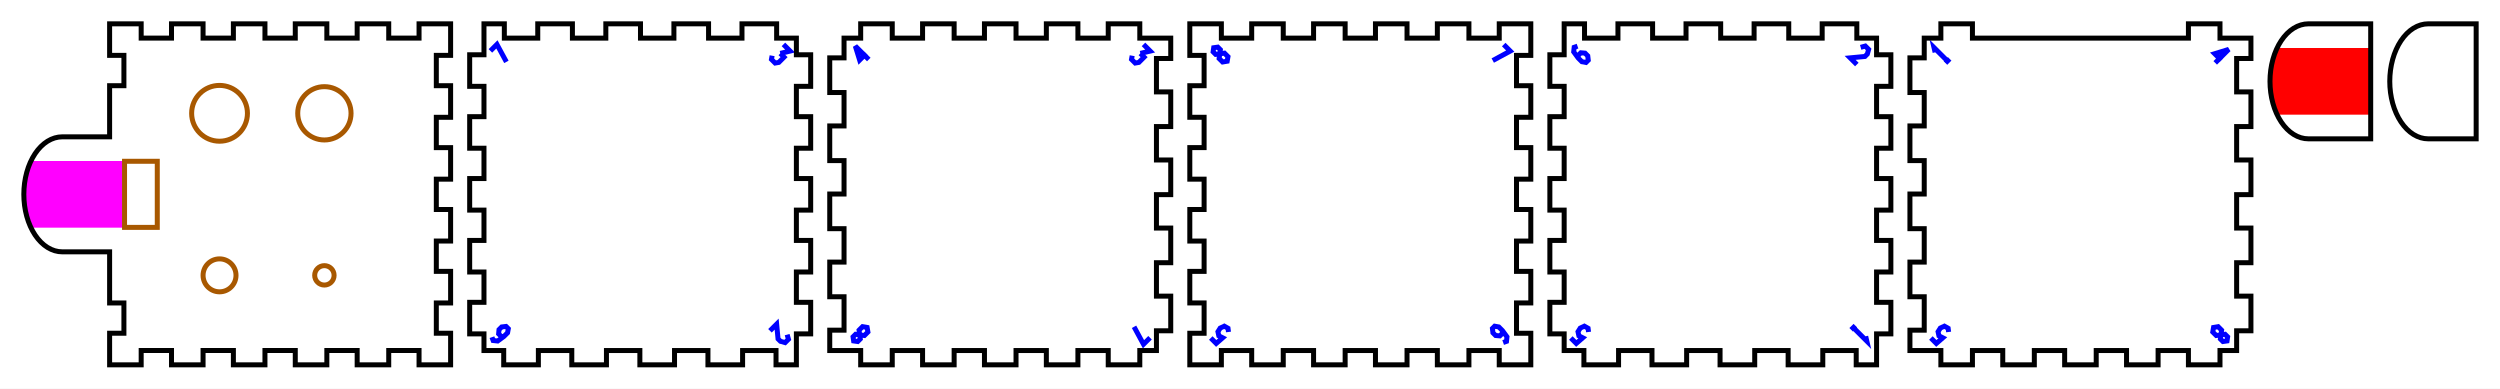
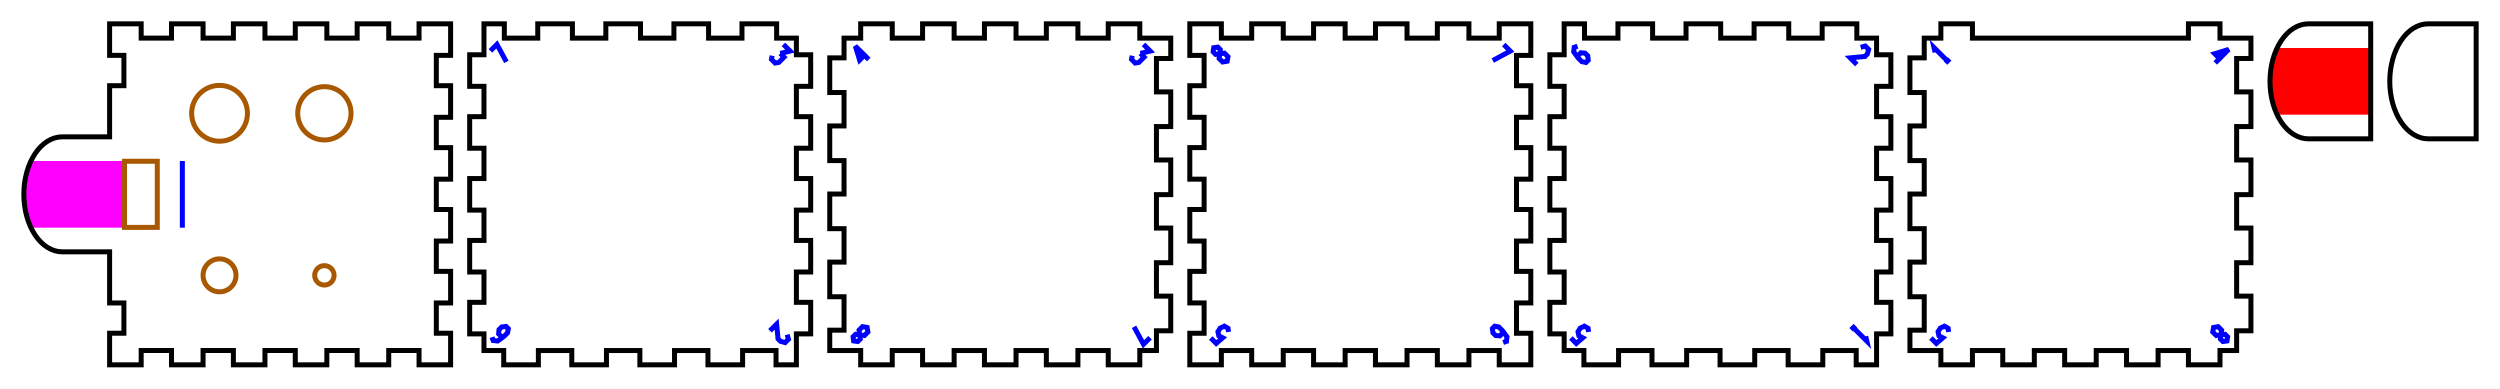
<svg xmlns="http://www.w3.org/2000/svg" width="524.57mm" height="81.55mm" viewBox="0 0 524.57 81.55">
  <rect x="0.0" y="0.0" width="524.57" height="81.55" fill="#ffffff" />
  <g fill="#ff0000" stroke="none">
    <path d="M 497.373,10.065 L 497.373,24.065 L 477.875,24.065 L 477.698,23.680 L 477.532,23.286 L 477.376,22.882 L 477.230,22.469 L 477.095,22.048 L 476.971,21.619 L 476.859,21.184 L 476.758,20.742 L 476.668,20.295 L 476.590,19.842 L 476.524,19.386 L 476.470,18.926 L 476.427,18.463 L 476.397,17.998 L 476.379,17.532 L 476.373,17.065 L 476.379,16.598 L 476.397,16.132 L 476.427,15.667 L 476.470,15.204 L 476.524,14.744 L 476.590,14.288 L 476.668,13.835 L 476.758,13.388 L 476.859,12.946 L 476.971,12.511 L 477.095,12.082 L 477.230,11.661 L 477.376,11.248 L 477.532,10.844 L 477.698,10.450 L 477.875,10.065 Z" />
  </g>
  <g fill="#ff00ff" stroke="none">
    <path d="M 26.065,33.776 L 26.065,47.776 L 6.567,47.776 L 6.390,47.391 L 6.224,46.996 L 6.068,46.592 L 5.922,46.179 L 5.787,45.758 L 5.663,45.330 L 5.551,44.894 L 5.450,44.453 L 5.360,44.005 L 5.282,43.553 L 5.216,43.097 L 5.162,42.637 L 5.119,42.174 L 5.089,41.709 L 5.071,41.243 L 5.065,40.776 L 5.071,40.309 L 5.089,39.842 L 5.119,39.377 L 5.162,38.915 L 5.216,38.455 L 5.282,37.998 L 5.360,37.546 L 5.450,37.099 L 5.551,36.657 L 5.663,36.222 L 5.787,35.793 L 5.922,35.372 L 6.068,34.959 L 6.224,34.555 L 6.390,34.160 L 6.567,33.776 Z" />
  </g>
  <g fill="none" stroke="#0000ff" stroke-width="1.049">
+     <path d="M 38.261,33.776 L 38.261,47.776" />
    <path d="M 102.899,10.681 L 104.267,9.313 L 106.254,12.983" />
    <path d="M 164.387,9.313 L 165.790,10.716 L 163.728,11.200" />
    <path d="M 163.728,11.200 L 164.517,11.989 L 163.414,13.092 L 162.646,13.229 L 161.874,12.457 L 162.011,11.689" />
    <path d="M 165.167,70.213 L 165.439,71.186 L 164.737,71.888 L 163.764,71.616 L 163.255,71.107 L 162.961,68.007 L 161.558,69.410" />
    <path d="M 103.231,70.749 L 103.478,71.449 L 104.428,71.551 L 105.735,70.595 L 106.499,69.831 L 106.657,68.971 L 106.184,68.498 L 105.271,68.604 L 104.706,69.169 L 104.628,70.054 L 105.189,70.615 L 105.735,70.595" />
    <path d="M 182.296,12.492 L 179.468,9.664 L 180.374,12.604 L 181.777,11.201" />
    <path d="M 239.938,9.313 L 241.341,10.716 L 239.279,11.200" />
    <path d="M 239.279,11.200 L 240.068,11.989 L 238.965,13.092 L 238.197,13.229 L 237.425,12.457 L 237.562,11.689" />
    <path d="M 241.306,70.870 L 239.938,72.238 L 237.951,68.568" />
    <path d="M 180.390,70.264 L 180.513,71.123 L 179.976,71.660 L 179.117,71.537 L 178.994,70.678 L 179.531,70.141 L 180.390,70.264 L 181.375,70.401 L 182.111,69.666 L 181.946,68.708 L 180.988,68.543 L 180.253,69.279 L 180.390,70.264" />
    <path d="M 255.941,11.287 L 255.083,11.411 L 254.545,10.873 L 254.668,10.014 L 255.527,9.891 L 256.065,10.429 L 255.941,11.287 L 255.804,12.273 L 256.540,13.008 L 257.497,12.843 L 257.662,11.886 L 256.927,11.150 L 255.941,11.287" />
    <path d="M 315.524,9.348 L 316.892,10.716 L 313.222,12.703" />
    <path d="M 315.403,71.872 L 316.103,71.625 L 316.205,70.674 L 315.249,69.367 L 314.485,68.604 L 313.625,68.445 L 313.152,68.919 L 313.258,69.831 L 313.823,70.397 L 314.708,70.475 L 315.269,69.913 L 315.249,69.367" />
    <path d="M 254.055,70.923 L 255.195,72.063 L 256.555,70.878 L 255.743,70.462 L 255.557,69.597 L 256.039,68.834 L 256.889,68.440 L 257.672,68.884 L 257.771,69.662" />
    <path d="M 331.007,9.680 L 330.307,9.927 L 330.206,10.877 L 331.162,12.184 L 331.925,12.948 L 332.785,13.106 L 333.259,12.632 L 333.153,11.720 L 332.587,11.154 L 331.703,11.077 L 331.142,11.638 L 331.162,12.184" />
    <path d="M 390.418,9.935 L 391.391,9.664 L 392.093,10.365 L 391.821,11.338 L 391.312,11.847 L 388.212,12.141 L 389.615,13.544" />
    <path d="M 391.471,70.564 L 391.707,71.572 L 388.879,68.744" />
    <path d="M 389.300,68.323 L 388.423,69.199" />
    <path d="M 329.606,70.923 L 330.746,72.063 L 332.106,70.878 L 331.295,70.462 L 331.108,69.597 L 331.590,68.834 L 332.440,68.440 L 333.224,68.884 L 333.323,69.662" />
    <path d="M 406.043,10.987 L 405.806,9.979 L 408.635,12.808" />
    <path d="M 408.214,13.229 L 409.091,12.352" />
    <path d="M 464.816,13.194 L 467.644,10.365 L 464.704,11.271 L 466.107,12.674" />
    <path d="M 466.021,70.264 L 466.879,70.141 L 467.417,70.678 L 467.294,71.537 L 466.435,71.660 L 465.897,71.123 L 466.021,70.264 L 466.158,69.279 L 465.422,68.543 L 464.465,68.708 L 464.300,69.666 L 465.035,70.401 L 466.021,70.264" />
    <path d="M 405.157,70.923 L 406.297,72.063 L 407.658,70.878 L 406.846,70.462 L 406.659,69.597 L 407.141,68.834 L 407.991,68.440 L 408.775,68.884 L 408.874,69.662" />
  </g>
  <g fill="none" stroke="#a85800" stroke-width="1.049">
    <path d="M 26.130,33.841 L 33.000,33.841 L 33.000,47.711 L 26.130,47.711 Z" />
    <circle cx="68.065" cy="57.776" r="2.036" />
    <circle cx="46.065" cy="57.776" r="3.456" />
    <circle cx="46.065" cy="23.776" r="5.855" />
    <circle cx="68.065" cy="23.776" r="5.593" />
  </g>
  <g fill="none" stroke="#000000" stroke-width="1.049">
    <path d="M 94.551,76.551 L 94.551,69.928 L 91.551,69.928 L 91.551,63.566 L 94.551,63.566 L 94.551,56.943 L 91.551,56.943 L 91.551,50.580 L 94.551,50.580 L 94.551,43.957 L 91.551,43.957 L 91.551,37.594 L 94.551,37.594 L 94.551,30.971 L 91.551,30.971 L 91.551,24.609 L 94.551,24.609 L 94.551,17.986 L 91.551,17.986 L 91.551,11.623 L 94.551,11.623 L 94.551,5.000 L 87.928,5.000 L 87.928,8.000 L 81.566,8.000 L 81.566,5.000 L 74.943,5.000 L 74.943,8.000 L 68.580,8.000 L 68.580,5.000 L 61.957,5.000 L 61.957,8.000 L 55.594,8.000 L 55.594,5.000 L 48.971,5.000 L 48.971,8.000 L 42.609,8.000 L 42.609,5.000 L 35.986,5.000 L 35.986,8.000 L 29.623,8.000 L 29.623,5.000 L 23.000,5.000 L 23.000,11.623 L 26.000,11.623 L 26.000,17.986 L 23.000,17.986 L 23.000,28.711 L 13.063,28.711 L 12.271,28.769 L 11.486,28.944 L 10.716,29.233 L 9.969,29.634 L 9.253,30.142 L 8.574,30.752 L 7.939,31.458 L 7.354,32.254 L 6.824,33.132 L 6.354,34.082 L 5.948,35.097 L 5.611,36.166 L 5.346,37.279 L 5.154,38.426 L 5.039,39.595 L 5.000,40.776 L 5.039,41.956 L 5.154,43.125 L 5.346,44.272 L 5.611,45.385 L 5.948,46.454 L 6.354,47.469 L 6.824,48.420 L 7.354,49.297 L 7.939,50.093 L 8.574,50.799 L 9.253,51.410 L 9.969,51.918 L 10.716,52.318 L 11.486,52.608 L 12.271,52.782 L 13.063,52.841 L 23.000,52.841 L 23.000,63.566 L 26.000,63.566 L 26.000,69.928 L 23.000,69.928 L 23.000,76.551 L 29.623,76.551 L 29.623,73.551 L 35.986,73.551 L 35.986,76.551 L 42.609,76.551 L 42.609,73.551 L 48.971,73.551 L 48.971,76.551 L 55.594,76.551 L 55.594,73.551 L 61.957,73.551 L 61.957,76.551 L 68.580,76.551 L 68.580,73.551 L 74.943,73.551 L 74.943,76.551 L 81.566,76.551 L 81.566,73.551 L 87.928,73.551 L 87.928,76.551 Z" />
    <path d="M 101.551,5.000 L 105.823,5.000 L 105.823,8.000 L 112.836,8.000 L 112.836,5.000 L 120.108,5.000 L 120.108,8.000 L 127.120,8.000 L 127.120,5.000 L 134.392,5.000 L 134.392,8.000 L 141.404,8.000 L 141.404,5.000 L 148.676,5.000 L 148.676,8.000 L 155.688,8.000 L 155.688,5.000 L 162.961,5.000 L 162.961,8.000 L 167.103,8.000 L 167.103,11.493 L 170.103,11.493 L 170.103,18.116 L 167.103,18.116 L 167.103,24.479 L 170.103,24.479 L 170.103,31.101 L 167.103,31.101 L 167.103,37.464 L 170.103,37.464 L 170.103,44.087 L 167.103,44.087 L 167.103,50.450 L 170.103,50.450 L 170.103,57.073 L 167.103,57.073 L 167.103,63.436 L 170.103,63.436 L 170.103,70.058 L 167.103,70.058 L 167.103,76.551 L 162.831,76.551 L 162.831,73.551 L 155.818,73.551 L 155.818,76.551 L 148.546,76.551 L 148.546,73.551 L 141.534,73.551 L 141.534,76.551 L 134.262,76.551 L 134.262,73.551 L 127.250,73.551 L 127.250,76.551 L 119.978,76.551 L 119.978,73.551 L 112.966,73.551 L 112.966,76.551 L 105.693,76.551 L 105.693,73.551 L 101.551,73.551 L 101.551,70.058 L 98.551,70.058 L 98.551,63.436 L 101.551,63.436 L 101.551,57.073 L 98.551,57.073 L 98.551,50.450 L 101.551,50.450 L 101.551,44.087 L 98.551,44.087 L 98.551,37.464 L 101.551,37.464 L 101.551,31.101 L 98.551,31.101 L 98.551,24.479 L 101.551,24.479 L 101.551,18.116 L 98.551,18.116 L 98.551,11.493 L 101.551,11.493 Z" />
    <path d="M 177.103,8.000 L 180.595,8.000 L 180.595,5.000 L 187.218,5.000 L 187.218,8.000 L 193.581,8.000 L 193.581,5.000 L 200.204,5.000 L 200.204,8.000 L 206.567,8.000 L 206.567,5.000 L 213.190,5.000 L 213.190,8.000 L 219.553,8.000 L 219.553,5.000 L 226.175,5.000 L 226.175,8.000 L 232.538,8.000 L 232.538,5.000 L 239.161,5.000 L 239.161,8.000 L 245.654,8.000 L 245.654,12.272 L 242.654,12.272 L 242.654,19.284 L 245.654,19.284 L 245.654,26.556 L 242.654,26.556 L 242.654,33.569 L 245.654,33.569 L 245.654,40.841 L 242.654,40.841 L 242.654,47.853 L 245.654,47.853 L 245.654,55.125 L 242.654,55.125 L 242.654,62.137 L 245.654,62.137 L 245.654,69.409 L 242.654,69.409 L 242.654,73.551 L 239.161,73.551 L 239.161,76.551 L 232.538,76.551 L 232.538,73.551 L 226.175,73.551 L 226.175,76.551 L 219.553,76.551 L 219.553,73.551 L 213.190,73.551 L 213.190,76.551 L 206.567,76.551 L 206.567,73.551 L 200.204,73.551 L 200.204,76.551 L 193.581,76.551 L 193.581,73.551 L 187.218,73.551 L 187.218,76.551 L 180.595,76.551 L 180.595,73.551 L 174.103,73.551 L 174.103,69.279 L 177.103,69.279 L 177.103,62.267 L 174.103,62.267 L 174.103,54.995 L 177.103,54.995 L 177.103,47.983 L 174.103,47.983 L 174.103,40.711 L 177.103,40.711 L 177.103,33.699 L 174.103,33.699 L 174.103,26.426 L 177.103,26.426 L 177.103,19.414 L 174.103,19.414 L 174.103,12.142 L 177.103,12.142 Z" />
    <path d="M 249.654,5.000 L 256.277,5.000 L 256.277,8.000 L 262.640,8.000 L 262.640,5.000 L 269.263,5.000 L 269.263,8.000 L 275.625,8.000 L 275.625,5.000 L 282.248,5.000 L 282.248,8.000 L 288.611,8.000 L 288.611,5.000 L 295.234,5.000 L 295.234,8.000 L 301.597,8.000 L 301.597,5.000 L 308.220,5.000 L 308.220,8.000 L 314.582,8.000 L 314.582,5.000 L 321.205,5.000 L 321.205,11.623 L 318.205,11.623 L 318.205,17.986 L 321.205,17.986 L 321.205,24.609 L 318.205,24.609 L 318.205,30.971 L 321.205,30.971 L 321.205,37.594 L 318.205,37.594 L 318.205,43.957 L 321.205,43.957 L 321.205,50.580 L 318.205,50.580 L 318.205,56.943 L 321.205,56.943 L 321.205,63.566 L 318.205,63.566 L 318.205,69.928 L 321.205,69.928 L 321.205,76.551 L 314.582,76.551 L 314.582,73.551 L 308.220,73.551 L 308.220,76.551 L 301.597,76.551 L 301.597,73.551 L 295.234,73.551 L 295.234,76.551 L 288.611,76.551 L 288.611,73.551 L 282.248,73.551 L 282.248,76.551 L 275.625,76.551 L 275.625,73.551 L 269.263,73.551 L 269.263,76.551 L 262.640,76.551 L 262.640,73.551 L 256.277,73.551 L 256.277,76.551 L 249.654,76.551 L 249.654,69.928 L 252.654,69.928 L 252.654,63.566 L 249.654,63.566 L 249.654,56.943 L 252.654,56.943 L 252.654,50.580 L 249.654,50.580 L 249.654,43.957 L 252.654,43.957 L 252.654,37.594 L 249.654,37.594 L 249.654,30.971 L 252.654,30.971 L 252.654,24.609 L 249.654,24.609 L 249.654,17.986 L 252.654,17.986 L 252.654,11.623 L 249.654,11.623 Z" />
    <path d="M 328.205,5.000 L 332.477,5.000 L 332.477,8.000 L 339.490,8.000 L 339.490,5.000 L 346.762,5.000 L 346.762,8.000 L 353.774,8.000 L 353.774,5.000 L 361.046,5.000 L 361.046,8.000 L 368.058,8.000 L 368.058,5.000 L 375.330,5.000 L 375.330,8.000 L 382.342,8.000 L 382.342,5.000 L 389.614,5.000 L 389.614,8.000 L 393.757,8.000 L 393.757,11.493 L 396.757,11.493 L 396.757,18.116 L 393.757,18.116 L 393.757,24.479 L 396.757,24.479 L 396.757,31.101 L 393.757,31.101 L 393.757,37.464 L 396.757,37.464 L 396.757,44.087 L 393.757,44.087 L 393.757,50.450 L 396.757,50.450 L 396.757,57.073 L 393.757,57.073 L 393.757,63.436 L 396.757,63.436 L 396.757,70.058 L 393.757,70.058 L 393.757,76.551 L 389.484,76.551 L 389.484,73.551 L 382.472,73.551 L 382.472,76.551 L 375.200,76.551 L 375.200,73.551 L 368.188,73.551 L 368.188,76.551 L 360.916,76.551 L 360.916,73.551 L 353.904,73.551 L 353.904,76.551 L 346.632,76.551 L 346.632,73.551 L 339.620,73.551 L 339.620,76.551 L 332.347,76.551 L 332.347,73.551 L 328.205,73.551 L 328.205,70.058 L 325.205,70.058 L 325.205,63.436 L 328.205,63.436 L 328.205,57.073 L 325.205,57.073 L 325.205,50.450 L 328.205,50.450 L 328.205,44.087 L 325.205,44.087 L 325.205,37.464 L 328.205,37.464 L 328.205,31.101 L 325.205,31.101 L 325.205,24.479 L 328.205,24.479 L 328.205,18.116 L 325.205,18.116 L 325.205,11.493 L 328.205,11.493 Z" />
    <path d="M 403.757,8.000 L 407.249,8.000 L 407.249,5.000 L 413.872,5.000 L 413.872,8.000 L 459.192,8.000 L 459.192,5.000 L 465.815,5.000 L 465.815,8.000 L 472.308,8.000 L 472.308,12.272 L 469.308,12.272 L 469.308,19.284 L 472.308,19.284 L 472.308,26.556 L 469.308,26.556 L 469.308,33.569 L 472.308,33.569 L 472.308,40.841 L 469.308,40.841 L 469.308,47.853 L 472.308,47.853 L 472.308,55.125 L 469.308,55.125 L 469.308,62.137 L 472.308,62.137 L 472.308,69.409 L 469.308,69.409 L 469.308,73.551 L 465.815,73.551 L 465.815,76.551 L 459.192,76.551 L 459.192,73.551 L 452.829,73.551 L 452.829,76.551 L 446.207,76.551 L 446.207,73.551 L 439.844,73.551 L 439.844,76.551 L 433.221,76.551 L 433.221,73.551 L 426.858,73.551 L 426.858,76.551 L 420.235,76.551 L 420.235,73.551 L 413.872,73.551 L 413.872,76.551 L 407.249,76.551 L 407.249,73.551 L 400.757,73.551 L 400.757,69.279 L 403.757,69.279 L 403.757,62.267 L 400.757,62.267 L 400.757,54.995 L 403.757,54.995 L 403.757,47.983 L 400.757,47.983 L 400.757,40.711 L 403.757,40.711 L 403.757,33.699 L 400.757,33.699 L 400.757,26.426 L 403.757,26.426 L 403.757,19.414 L 400.757,19.414 L 400.757,12.142 L 403.757,12.142 Z" />
    <path d="M 497.438,5.000 L 497.438,29.130 L 484.371,29.130 L 483.579,29.072 L 482.794,28.897 L 482.024,28.608 L 481.277,28.207 L 480.561,27.699 L 479.882,27.089 L 479.247,26.382 L 478.662,25.586 L 478.132,24.709 L 477.662,23.758 L 477.256,22.744 L 476.919,21.675 L 476.654,20.561 L 476.462,19.415 L 476.347,18.245 L 476.308,17.065 L 476.347,15.885 L 476.462,14.715 L 476.654,13.569 L 476.919,12.455 L 477.256,11.386 L 477.662,10.372 L 478.132,9.421 L 478.662,8.544 L 479.247,7.748 L 479.882,7.041 L 480.561,6.431 L 481.277,5.923 L 482.024,5.522 L 482.794,5.233 L 483.579,5.058 L 484.371,5.000 Z" />
    <path d="M 519.568,5.000 L 519.568,29.130 L 509.501,29.130 L 508.709,29.072 L 507.924,28.897 L 507.154,28.608 L 506.407,28.207 L 505.691,27.699 L 505.012,27.089 L 504.377,26.382 L 503.792,25.586 L 503.262,24.709 L 502.792,23.758 L 502.386,22.744 L 502.049,21.675 L 501.784,20.561 L 501.592,19.415 L 501.477,18.245 L 501.438,17.065 L 501.477,15.885 L 501.592,14.715 L 501.784,13.569 L 502.049,12.455 L 502.386,11.386 L 502.792,10.372 L 503.262,9.421 L 503.792,8.544 L 504.377,7.748 L 505.012,7.041 L 505.691,6.431 L 506.407,5.923 L 507.154,5.522 L 507.924,5.233 L 508.709,5.058 L 509.501,5.000 Z" />
  </g>
</svg>
